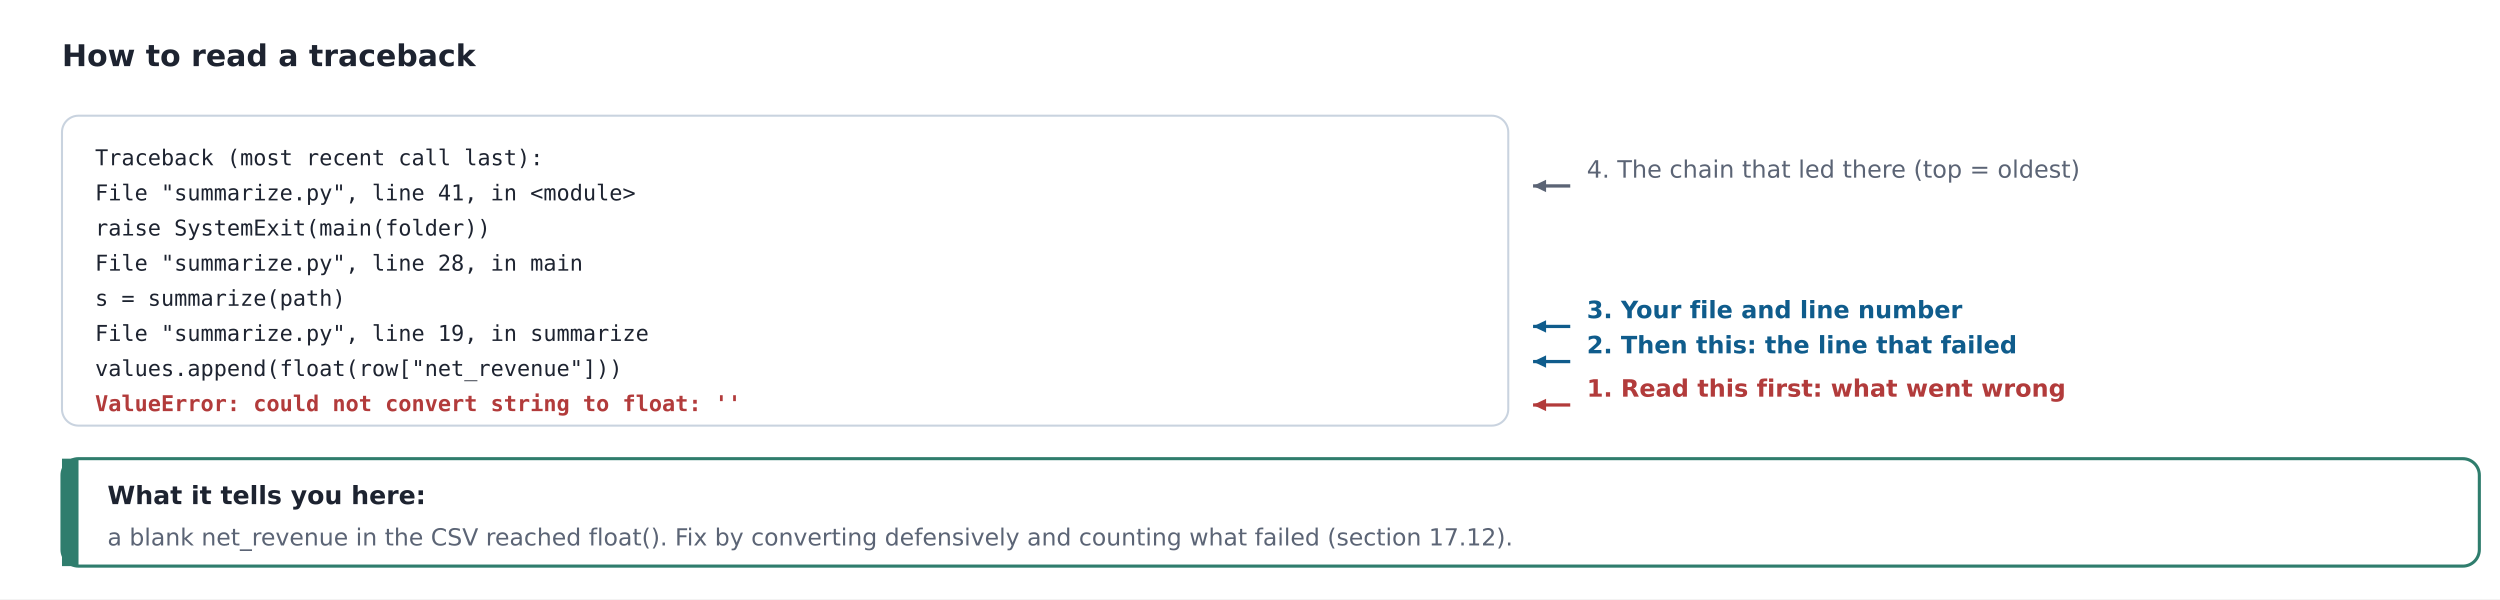
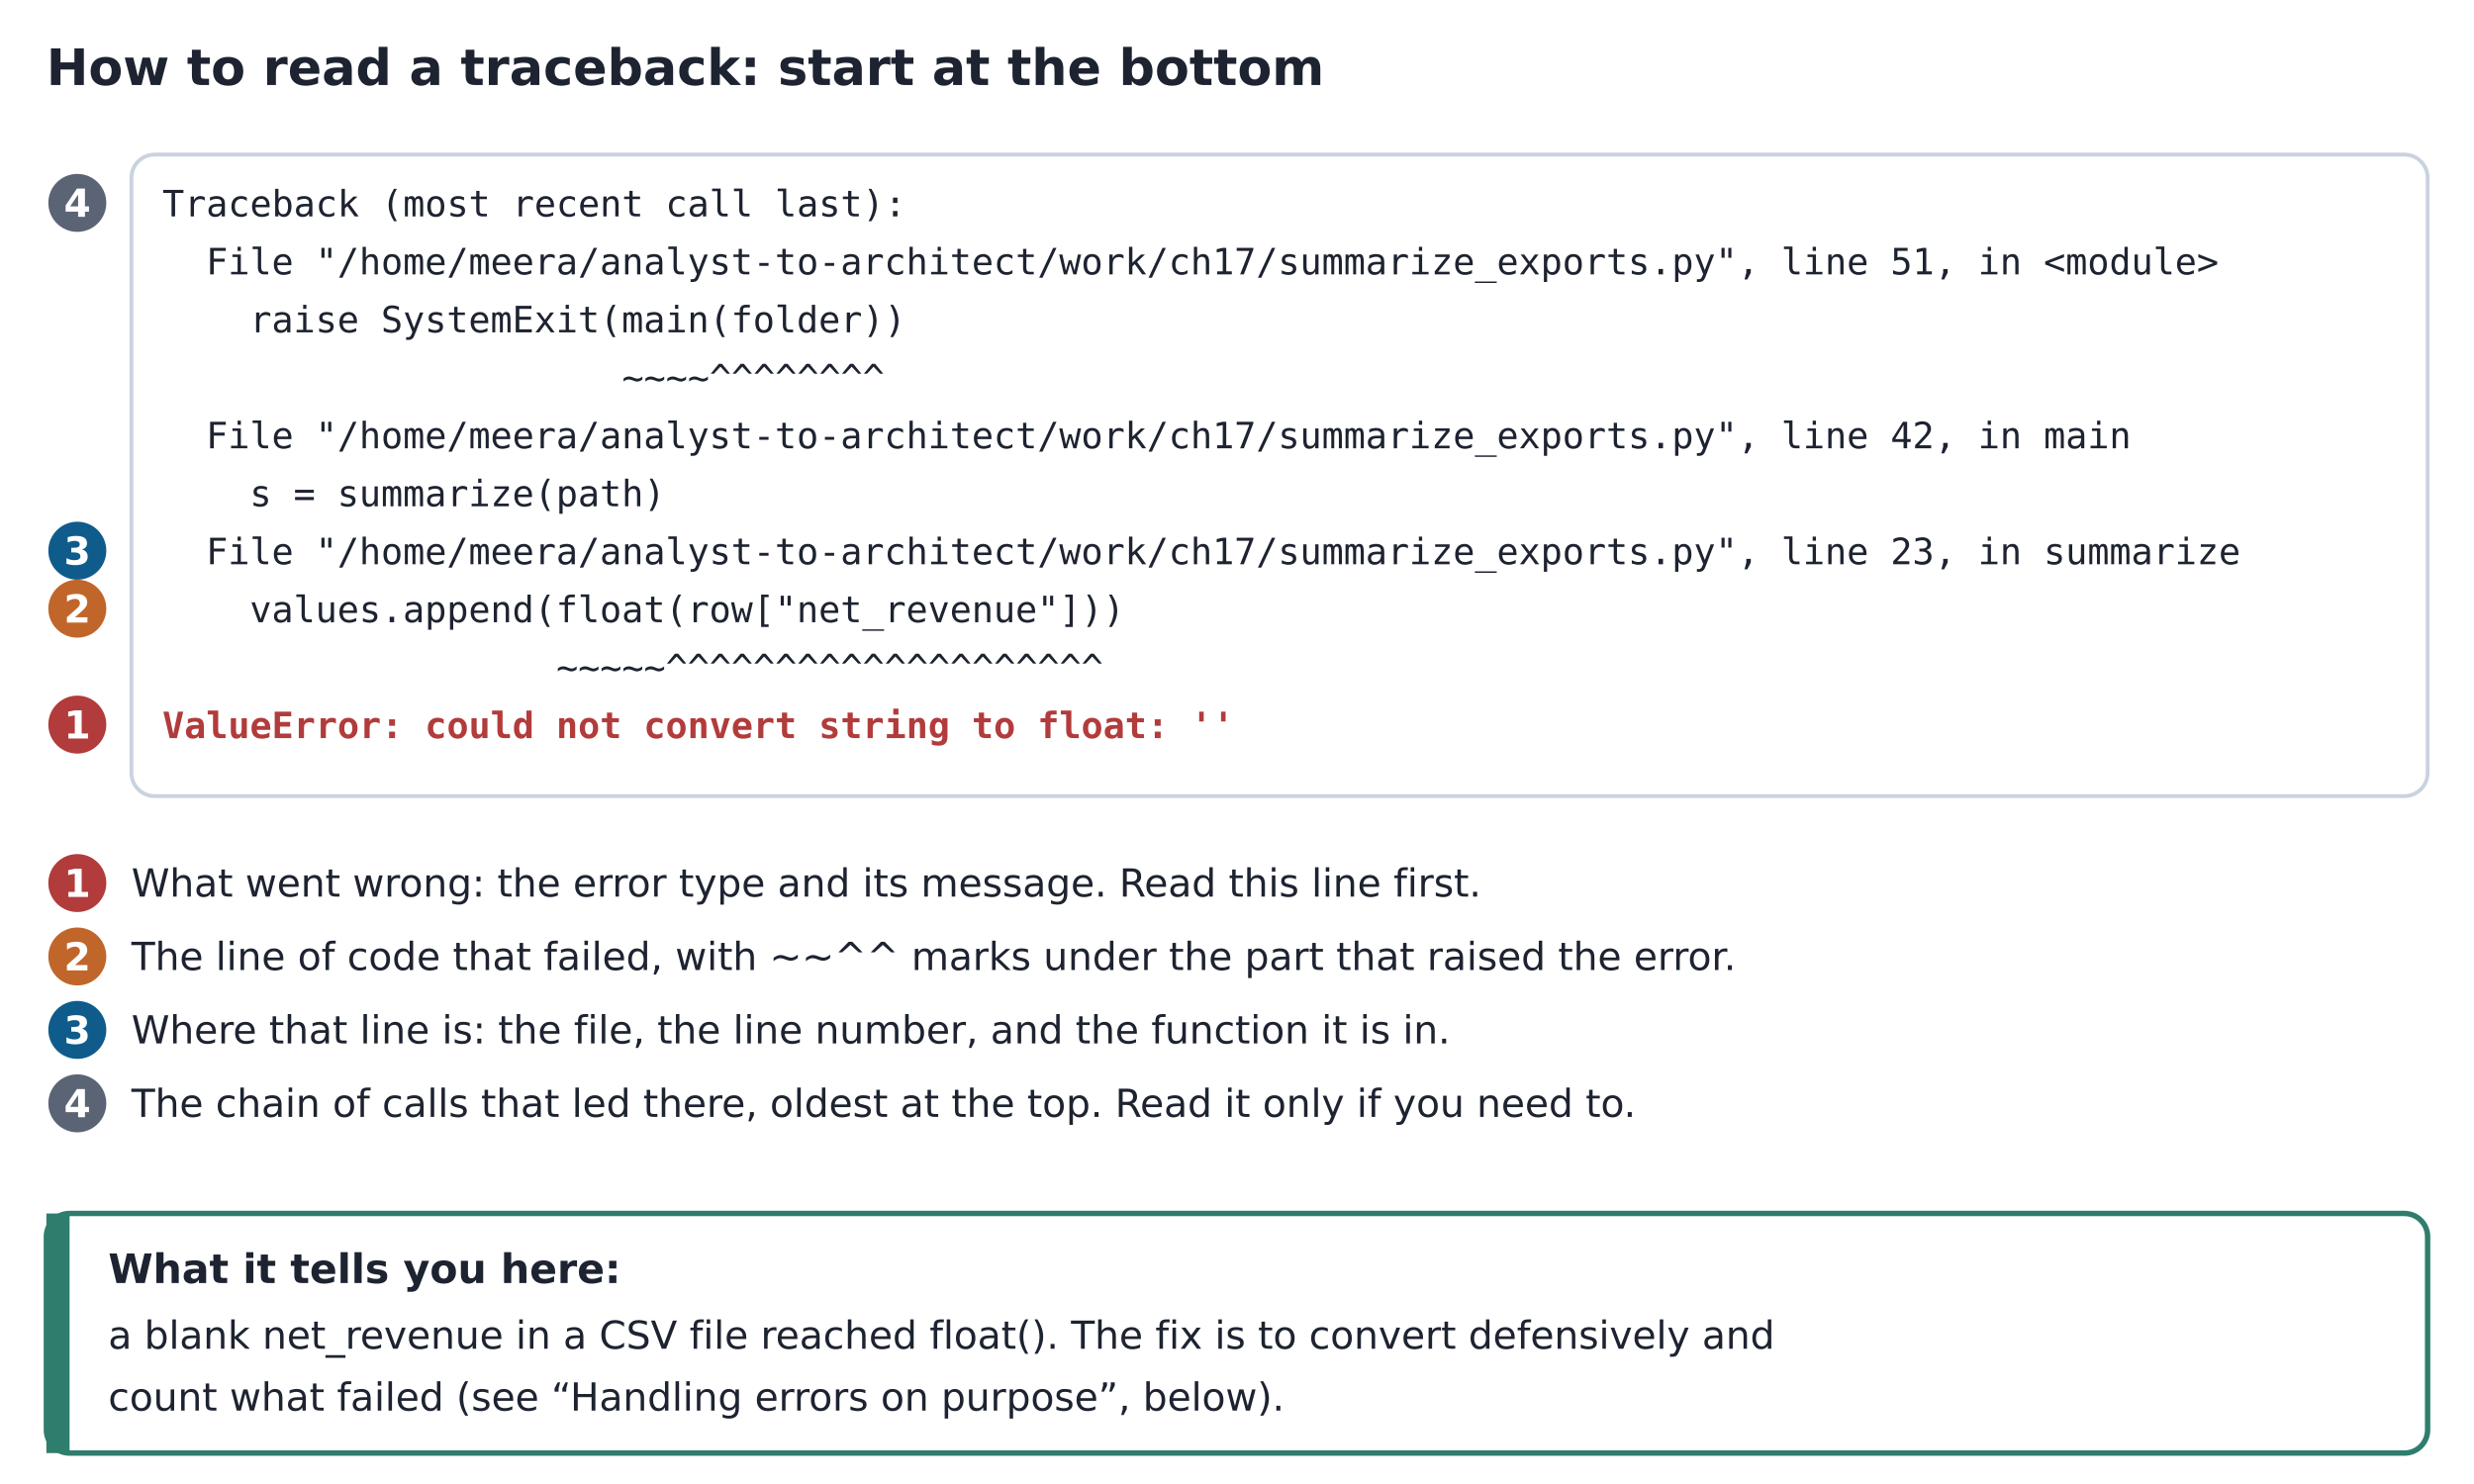
- <svg xmlns="http://www.w3.org/2000/svg" width="1210" height="290" viewBox="0 0 1210 290" font-family="DejaVu Sans, Arial, sans-serif">
-   <rect width="1210" height="290" fill="#ffffff" />
-   <text x="30" y="32" font-size="14.5" fill="#1d2330" font-weight="bold" text-anchor="start" font-family="Poppins, DejaVu Sans, sans-serif">How to read a traceback</text>
-   <rect x="30" y="56" width="700" height="150" rx="8" fill="#fff" stroke="#c9d3df" stroke-width="1" />
-   <text x="46" y="80" font-size="10.6" fill="#1d2330" font-weight="None" text-anchor="start" font-family="DejaVu Sans Mono, monospace">Traceback (most recent call last):</text>
-   <text x="46" y="97" font-size="10.6" fill="#1d2330" font-weight="None" text-anchor="start" font-family="DejaVu Sans Mono, monospace">  File "summarize.py", line 41, in &lt;module&gt;</text>
-   <text x="46" y="114" font-size="10.6" fill="#1d2330" font-weight="None" text-anchor="start" font-family="DejaVu Sans Mono, monospace">    raise SystemExit(main(folder))</text>
-   <text x="46" y="131" font-size="10.6" fill="#1d2330" font-weight="None" text-anchor="start" font-family="DejaVu Sans Mono, monospace">  File "summarize.py", line 28, in main</text>
-   <text x="46" y="148" font-size="10.6" fill="#1d2330" font-weight="None" text-anchor="start" font-family="DejaVu Sans Mono, monospace">    s = summarize(path)</text>
-   <text x="46" y="165" font-size="10.6" fill="#1d2330" font-weight="None" text-anchor="start" font-family="DejaVu Sans Mono, monospace">  File "summarize.py", line 19, in summarize</text>
-   <text x="46" y="182" font-size="10.6" fill="#1d2330" font-weight="None" text-anchor="start" font-family="DejaVu Sans Mono, monospace">    values.append(float(row["net_revenue"]))</text>
-   <text x="46" y="199" font-size="10.6" fill="#b23b3b" font-weight="bold" text-anchor="start" font-family="DejaVu Sans Mono, monospace">ValueError: could not convert string to float: ''</text>
-   <path d="M760,196 L742,196" fill="none" stroke="#b23b3b" stroke-width="1.6" stroke-linejoin="round" />
-   <path d="M742,196 L748.3,193.0 L748.3,199.0 Z" fill="#b23b3b" />
-   <text x="768" y="192" font-size="11.6" fill="#b23b3b" font-weight="bold" text-anchor="start">1. Read this first: what went wrong</text>
-   <path d="M760,175 L742,175" fill="none" stroke="#0f5c8c" stroke-width="1.6" stroke-linejoin="round" />
-   <path d="M742,175 L748.3,172.0 L748.3,178.0 Z" fill="#0f5c8c" />
-   <text x="768" y="171" font-size="11.6" fill="#0f5c8c" font-weight="bold" text-anchor="start">2. Then this: the line that failed</text>
-   <path d="M760,158 L742,158" fill="none" stroke="#0f5c8c" stroke-width="1.6" stroke-linejoin="round" />
-   <path d="M742,158 L748.3,155.0 L748.3,161.0 Z" fill="#0f5c8c" />
-   <text x="768" y="154" font-size="11.6" fill="#0f5c8c" font-weight="bold" text-anchor="start">3. Your file and line number</text>
-   <path d="M760,90 L742,90" fill="none" stroke="#5b6475" stroke-width="1.6" stroke-linejoin="round" />
-   <path d="M742,90 L748.3,87.0 L748.3,93.0 Z" fill="#5b6475" />
-   <text x="768" y="86" font-size="11.6" fill="#5b6475" font-weight="normal" text-anchor="start">4. The chain that led there (top = oldest)</text>
-   <rect x="30" y="222" width="1170" height="52" rx="8" fill="#fff" stroke="#2f7d6d" stroke-width="1.5" />
-   <rect x="30" y="222" width="8" height="52" rx="0" fill="#2f7d6d" stroke="none" stroke-width="1" />
-   <text x="52" y="244" font-size="12.2" fill="#1d2330" font-weight="bold" text-anchor="start">What it tells you here:</text>
-   <text x="52" y="264" font-size="11.4" fill="#5b6475" font-weight="normal" text-anchor="start">a blank net_revenue in the CSV reached float(). Fix by converting defensively and counting what failed (section 17.12).</text>
+ <svg xmlns="http://www.w3.org/2000/svg" width="640" height="384" viewBox="0 0 640 384" font-family="DejaVu Sans, Arial, sans-serif">
+   <rect width="640" height="384" fill="#ffffff" />
+   <text x="12" y="22" font-size="13" fill="#1d2330" font-weight="bold" text-anchor="start" font-family="Poppins, DejaVu Sans, sans-serif">How to read a traceback: start at the bottom</text>
+   <rect x="34" y="40" width="594" height="166" rx="6" fill="#fff" stroke="#c9d3df" stroke-width="1" />
+   <text x="42.0" y="56" font-size="9.4" fill="#1d2330" font-weight="normal" font-family="DejaVu Sans Mono, monospace">Traceback (most recent call last):</text>
+   <circle cx="20" cy="52.5" r="7.5" fill="#5b6475" />
+   <text x="20" y="56.1" font-size="10" fill="#fff" font-weight="bold" text-anchor="middle">4</text>
+   <text x="53.3" y="71" font-size="9.4" fill="#1d2330" font-weight="normal" font-family="DejaVu Sans Mono, monospace">File "/home/meera/analyst-to-architect/work/ch17/summarize_exports.py", line 51, in &lt;module&gt;</text>
+   <text x="64.6" y="86" font-size="9.4" fill="#1d2330" font-weight="normal" font-family="DejaVu Sans Mono, monospace">raise SystemExit(main(folder))</text>
+   <text x="160.9" y="101" font-size="9.4" fill="#1d2330" font-weight="normal" font-family="DejaVu Sans Mono, monospace">~~~~^^^^^^^^</text>
+   <text x="53.3" y="116" font-size="9.4" fill="#1d2330" font-weight="normal" font-family="DejaVu Sans Mono, monospace">File "/home/meera/analyst-to-architect/work/ch17/summarize_exports.py", line 42, in main</text>
+   <text x="64.6" y="131" font-size="9.4" fill="#1d2330" font-weight="normal" font-family="DejaVu Sans Mono, monospace">s = summarize(path)</text>
+   <text x="53.3" y="146" font-size="9.4" fill="#1d2330" font-weight="normal" font-family="DejaVu Sans Mono, monospace">File "/home/meera/analyst-to-architect/work/ch17/summarize_exports.py", line 23, in summarize</text>
+   <circle cx="20" cy="142.5" r="7.5" fill="#0f5c8c" />
+   <text x="20" y="146.1" font-size="10" fill="#fff" font-weight="bold" text-anchor="middle">3</text>
+   <text x="64.6" y="161" font-size="9.4" fill="#1d2330" font-weight="normal" font-family="DejaVu Sans Mono, monospace">values.append(float(row["net_revenue"]))</text>
+   <circle cx="20" cy="157.5" r="7.5" fill="#c0662b" />
+   <text x="20" y="161.1" font-size="10" fill="#fff" font-weight="bold" text-anchor="middle">2</text>
+   <text x="143.9" y="176" font-size="9.4" fill="#1d2330" font-weight="normal" font-family="DejaVu Sans Mono, monospace">~~~~~^^^^^^^^^^^^^^^^^^^^</text>
+   <text x="42.0" y="191" font-size="9.4" fill="#b23b3b" font-weight="bold" font-family="DejaVu Sans Mono, monospace">ValueError: could not convert string to float: ''</text>
+   <circle cx="20" cy="187.5" r="7.5" fill="#b23b3b" />
+   <text x="20" y="191.1" font-size="10" fill="#fff" font-weight="bold" text-anchor="middle">1</text>
+   <circle cx="20" cy="228.5" r="7.5" fill="#b23b3b" />
+   <text x="20" y="232.1" font-size="10" fill="#fff" font-weight="bold" text-anchor="middle">1</text>
+   <text x="34" y="232" font-size="10" fill="#1d2330" font-weight="normal" text-anchor="start">What went wrong: the error type and its message. Read this line first.</text>
+   <circle cx="20" cy="247.5" r="7.5" fill="#c0662b" />
+   <text x="20" y="251.1" font-size="10" fill="#fff" font-weight="bold" text-anchor="middle">2</text>
+   <text x="34" y="251" font-size="10" fill="#1d2330" font-weight="normal" text-anchor="start">The line of code that failed, with ~~^^ marks under the part that raised the error.</text>
+   <circle cx="20" cy="266.5" r="7.5" fill="#0f5c8c" />
+   <text x="20" y="270.1" font-size="10" fill="#fff" font-weight="bold" text-anchor="middle">3</text>
+   <text x="34" y="270" font-size="10" fill="#1d2330" font-weight="normal" text-anchor="start">Where that line is: the file, the line number, and the function it is in.</text>
+   <circle cx="20" cy="285.5" r="7.5" fill="#5b6475" />
+   <text x="20" y="289.1" font-size="10" fill="#fff" font-weight="bold" text-anchor="middle">4</text>
+   <text x="34" y="289" font-size="10" fill="#1d2330" font-weight="normal" text-anchor="start">The chain of calls that led there, oldest at the top. Read it only if you need to.</text>
+   <rect x="12" y="314" width="616" height="62" rx="6" fill="#fff" stroke="#2f7d6d" stroke-width="1.4" />
+   <rect x="12" y="314" width="6" height="62" rx="0" fill="#2f7d6d" stroke="none" stroke-width="1" />
+   <text x="28" y="332" font-size="10.5" fill="#1d2330" font-weight="bold" text-anchor="start">What it tells you here:</text>
+   <text x="28" y="349" font-size="10" fill="#1d2330" font-weight="normal" text-anchor="start">a blank net_revenue in a CSV file reached float(). The fix is to convert defensively and</text>
+   <text x="28" y="365" font-size="10" fill="#1d2330" font-weight="normal" text-anchor="start">count what failed (see “Handling errors on purpose”, below).</text>
</svg>
